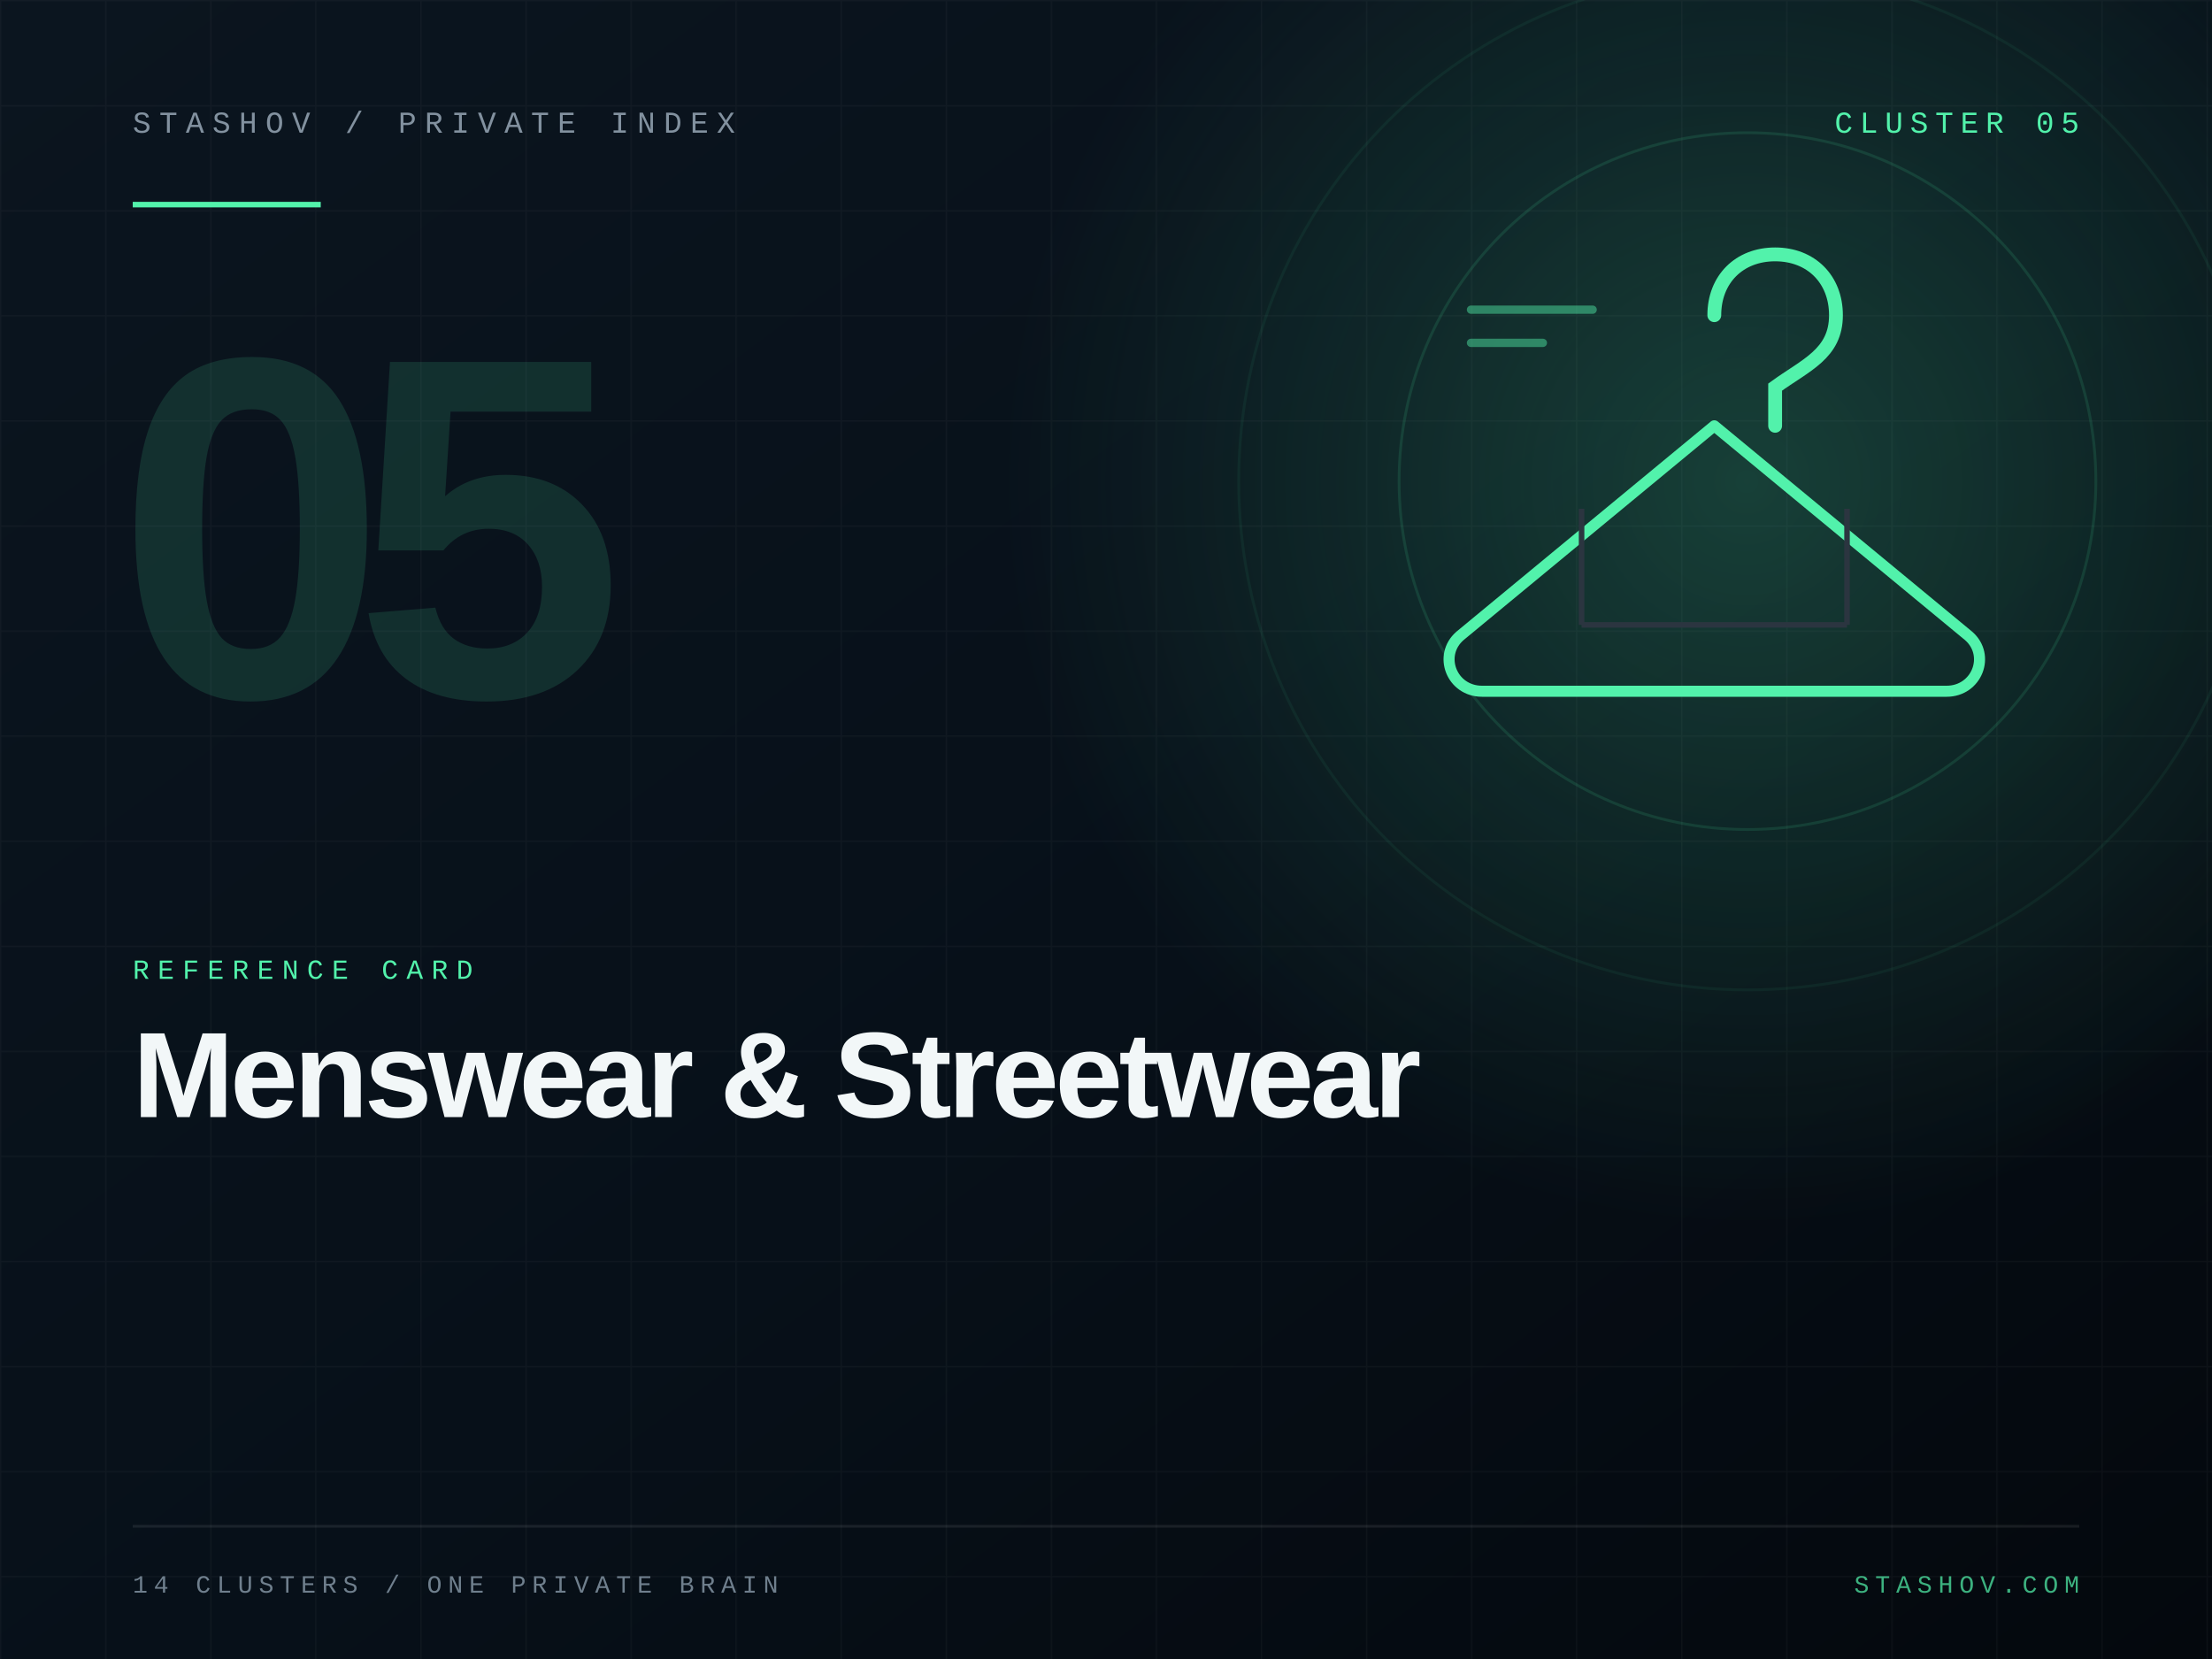
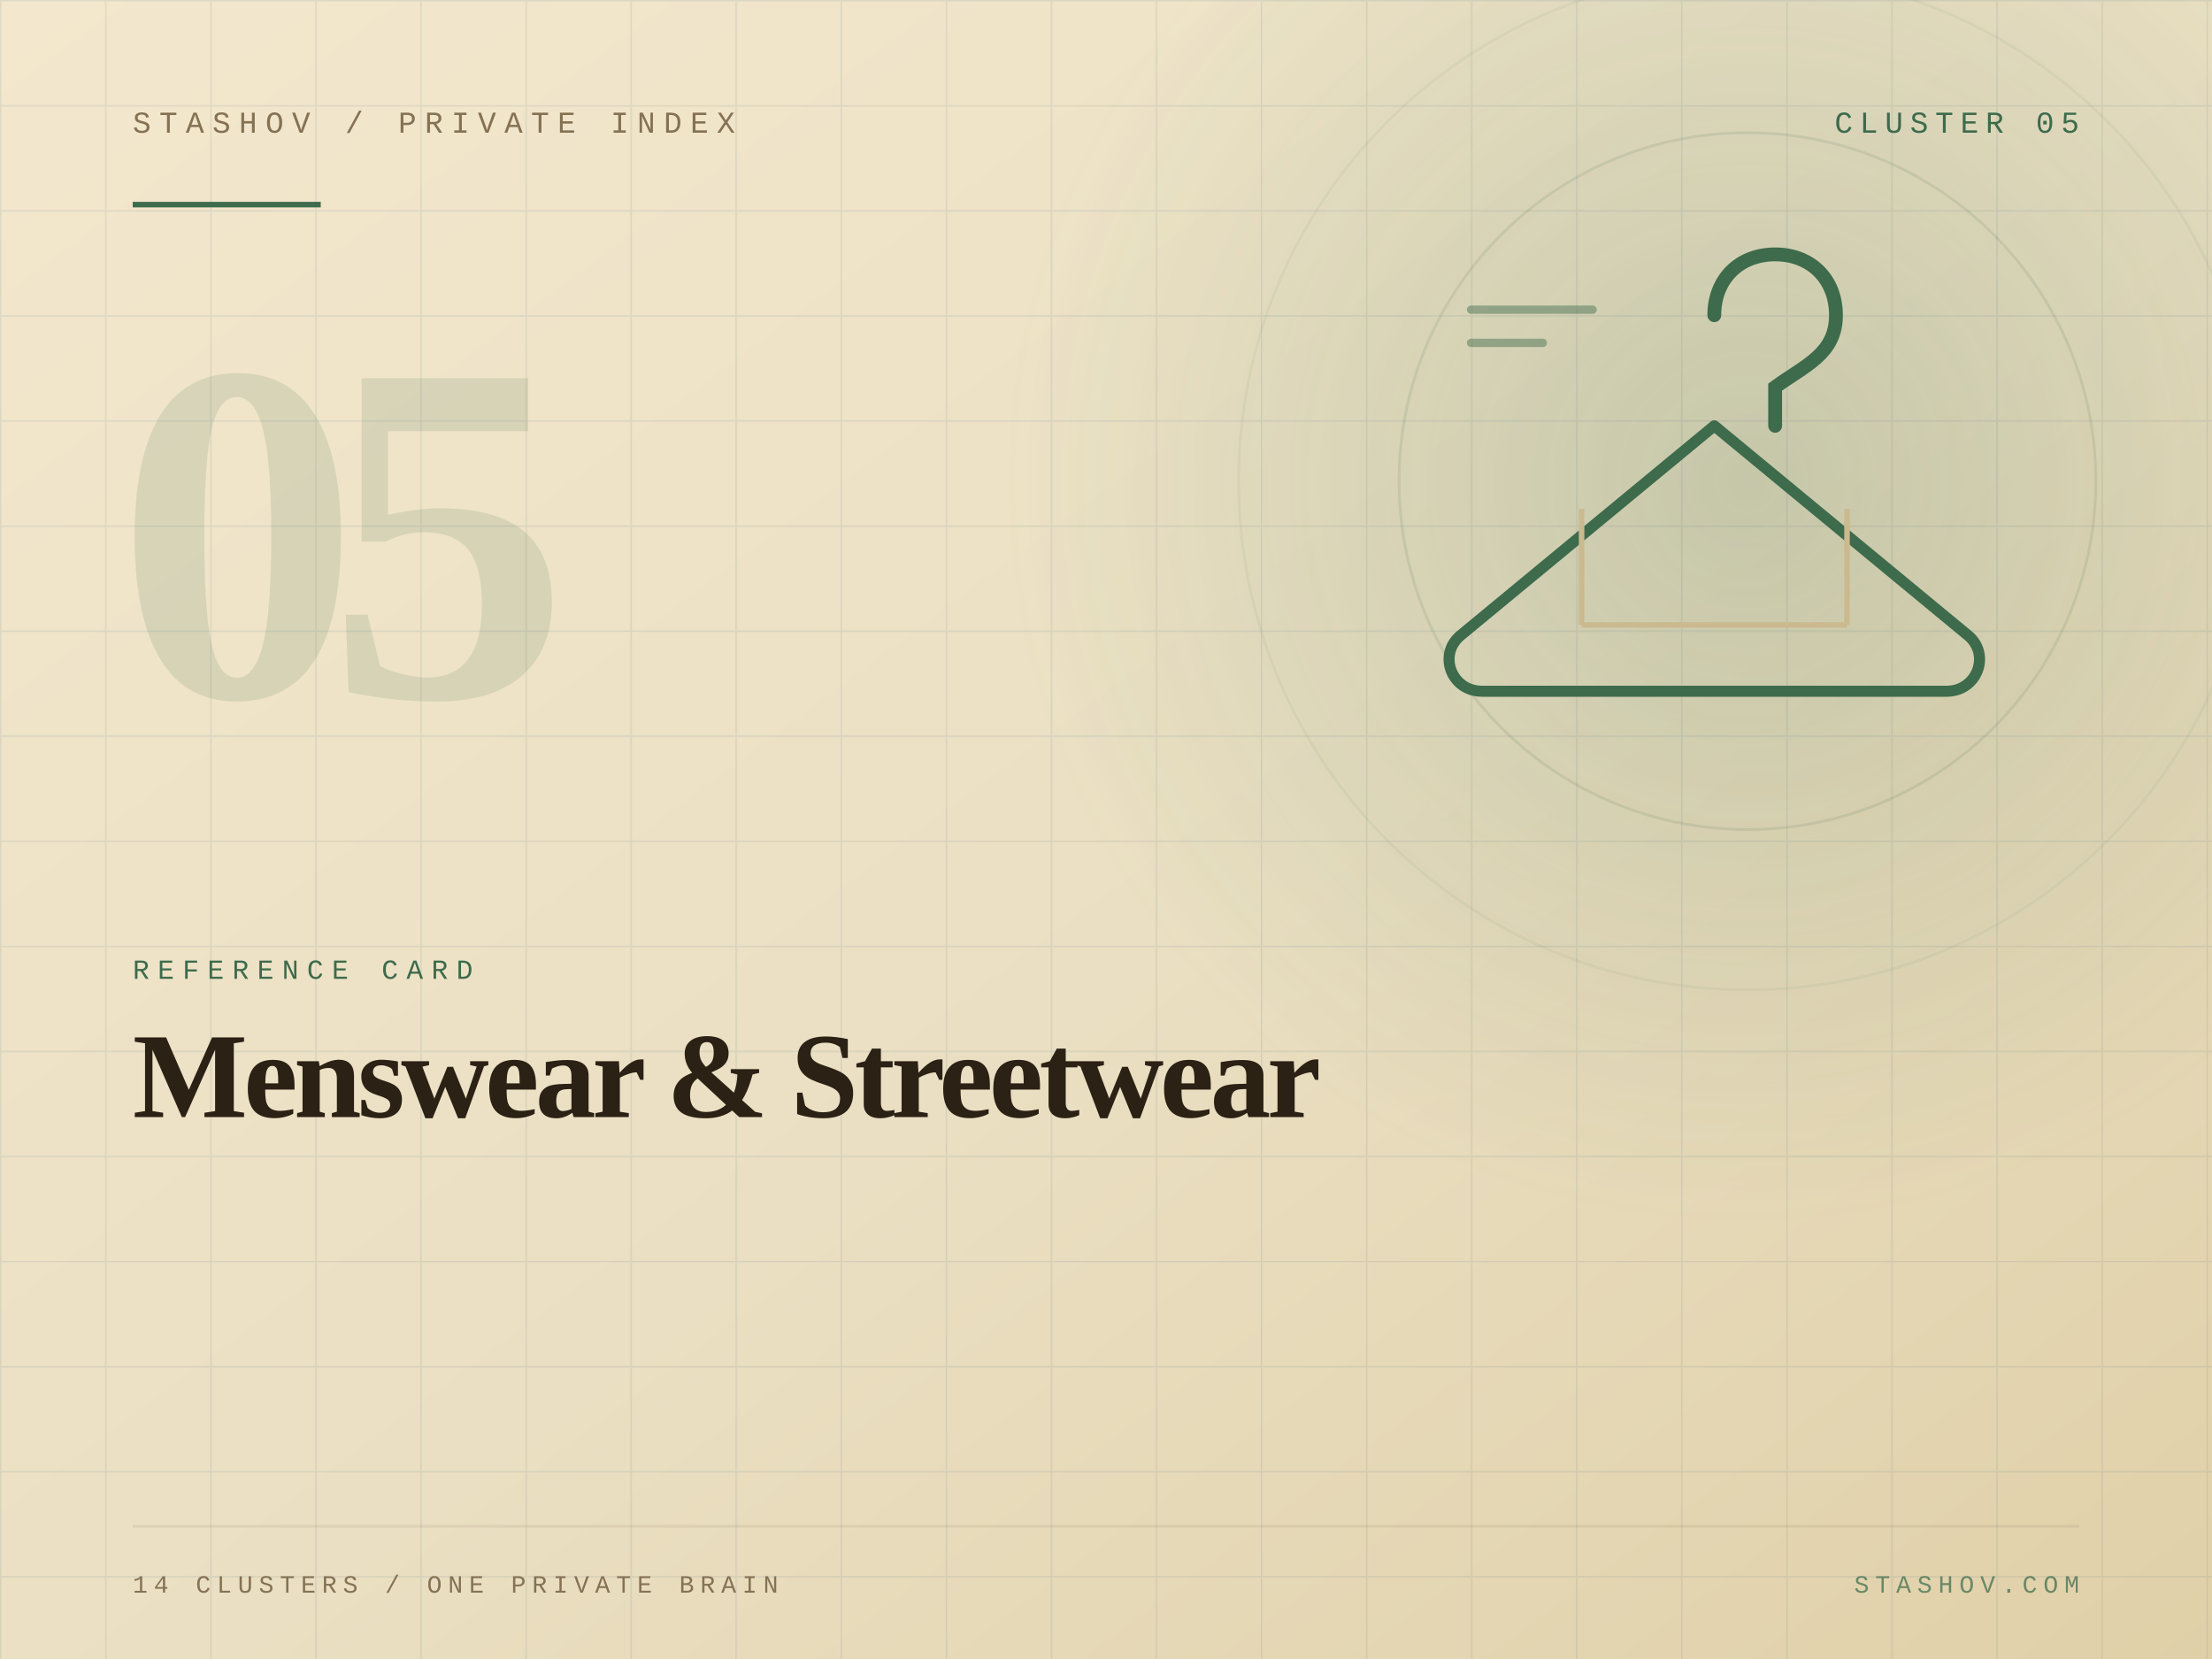
<svg xmlns="http://www.w3.org/2000/svg" width="800" height="600" viewBox="0 0 800 600" role="img" aria-label="Menswear &amp; Streetwear reference card">
  <defs>
    <linearGradient id="bg" x1="0" y1="0" x2="1" y2="1">
-       <stop offset="0" stop-color="#0b151f" />
-       <stop offset="0.55" stop-color="#071019" />
-       <stop offset="1" stop-color="#04080d" />
+       <stop offset="0" stop-color="#f3e8cd" />
+       <stop offset="0.55" stop-color="#eadfc2" />
+       <stop offset="1" stop-color="#e0d0a8" />
    </linearGradient>
    <radialGradient id="glow" cx="0.5" cy="0.5" r="0.5">
-       <stop offset="0" stop-color="#52f2ab" stop-opacity="0.3" />
-       <stop offset="1" stop-color="#52f2ab" stop-opacity="0" />
+       <stop offset="0" stop-color="#3d6b4c" stop-opacity="0.3" />
+       <stop offset="1" stop-color="#3d6b4c" stop-opacity="0" />
    </radialGradient>
    <pattern id="grid" width="38" height="38" patternUnits="userSpaceOnUse">
-       <path d="M38 0H0V38" fill="none" stroke="#ffffff" stroke-opacity="0.035" />
+       <path d="M38 0H0V38" fill="none" stroke="#31517e" stroke-opacity="0.10" />
    </pattern>
  </defs>
  <rect width="800" height="600" fill="url(#bg)" />
  <rect width="800" height="600" fill="url(#grid)" />
  <circle cx="632" cy="174" r="270" fill="url(#glow)" opacity="0.7" />
-   <circle cx="632" cy="174" r="126" fill="none" stroke="#52f2ab" stroke-opacity="0.12" stroke-width="1" />
-   <circle cx="632" cy="174" r="184" fill="none" stroke="#52f2ab" stroke-opacity="0.06" stroke-width="1" />
-   <path d="M48 74h68" stroke="#52f2ab" stroke-width="2" />
-   <text x="48" y="48" fill="#82919f" font-family="Consolas, 'Courier New', monospace" font-size="11" letter-spacing="3">STASHOV / PRIVATE INDEX</text>
-   <text x="752" y="48" text-anchor="end" fill="#52f2ab" font-family="Consolas, 'Courier New', monospace" font-size="11" letter-spacing="2.5">CLUSTER 05</text>
-   <text x="42" y="252" fill="#52f2ab" fill-opacity="0.13" font-family="'Segoe UI', Arial, sans-serif" font-size="176" font-weight="700" letter-spacing="-12">05</text>
+   <circle cx="632" cy="174" r="126" fill="none" stroke="#3d6b4c" stroke-opacity="0.12" stroke-width="1" />
+   <circle cx="632" cy="174" r="184" fill="none" stroke="#3d6b4c" stroke-opacity="0.06" stroke-width="1" />
+   <path d="M48 74h68" stroke="#3d6b4c" stroke-width="2" />
+   <text x="48" y="48" fill="#857254" font-family="Consolas, 'Courier New', monospace" font-size="11" letter-spacing="3">STASHOV / PRIVATE INDEX</text>
+   <text x="752" y="48" text-anchor="end" fill="#3d6b4c" font-family="Consolas, 'Courier New', monospace" font-size="11" letter-spacing="2.5">CLUSTER 05</text>
+   <text x="42" y="252" fill="#3d6b4c" fill-opacity="0.13" font-family="Georgia, 'Times New Roman', serif" font-size="176" font-weight="700" letter-spacing="-12">05</text>
  <g transform="translate(500 72)">
-     <path d="M120 42c0-13 9-22 22-22s22 9 22 22c0 14-11 18-22 26v14" fill="none" stroke="#52f2ab" stroke-width="5" stroke-linecap="round" />
-     <path d="M120 82 28 158c-8 7-3 20 8 20h168c11 0 16-13 8-20L120 82Z" fill="none" stroke="#52f2ab" stroke-width="4" stroke-linejoin="round" />
-     <path d="M72 112v42M168 112v42M72 154h96" stroke="#2b3540" stroke-width="2" />
-     <path d="M32 40h44M32 52h26" stroke="#52f2ab" stroke-width="3" stroke-linecap="round" opacity="0.45" />
+     <path d="M120 42c0-13 9-22 22-22s22 9 22 22c0 14-11 18-22 26v14" fill="none" stroke="#3d6b4c" stroke-width="5" stroke-linecap="round" />
+     <path d="M120 82 28 158c-8 7-3 20 8 20h168c11 0 16-13 8-20L120 82Z" fill="none" stroke="#3d6b4c" stroke-width="4" stroke-linejoin="round" />
+     <path d="M72 112v42M168 112v42M72 154h96" stroke="#cbb98f" stroke-width="2" />
+     <path d="M32 40h44M32 52h26" stroke="#3d6b4c" stroke-width="3" stroke-linecap="round" opacity="0.45" />
  </g>
-   <text x="48" y="354" fill="#52f2ab" font-family="Consolas, 'Courier New', monospace" font-size="10" letter-spacing="3">REFERENCE CARD</text>
-   <text x="48" y="404" fill="#f2f7f8" font-family="'Segoe UI', Arial, sans-serif" font-size="44" font-weight="600" letter-spacing="-1.4">
+   <text x="48" y="354" fill="#3d6b4c" font-family="Consolas, 'Courier New', monospace" font-size="10" letter-spacing="3">REFERENCE CARD</text>
+   <text x="48" y="404" fill="#2b2115" font-family="Georgia, 'Times New Roman', serif" font-size="44" font-weight="600" letter-spacing="-1.4">
    <tspan x="48" dy="0">Menswear &amp; Streetwear</tspan>
  </text>
-   <path d="M48 552h704" stroke="#ffffff" stroke-opacity="0.08" />
-   <text x="48" y="576" fill="#6f7f8d" font-family="Consolas, 'Courier New', monospace" font-size="9" letter-spacing="2.2">14 CLUSTERS / ONE PRIVATE BRAIN</text>
-   <text x="752" y="576" text-anchor="end" fill="#52f2ab" fill-opacity="0.72" font-family="Consolas, 'Courier New', monospace" font-size="9" letter-spacing="2.2">STASHOV.COM</text>
+   <path d="M48 552h704" stroke="#4a3823" stroke-opacity="0.08" />
+   <text x="48" y="576" fill="#857254" font-family="Consolas, 'Courier New', monospace" font-size="9" letter-spacing="2.2">14 CLUSTERS / ONE PRIVATE BRAIN</text>
+   <text x="752" y="576" text-anchor="end" fill="#3d6b4c" fill-opacity="0.72" font-family="Consolas, 'Courier New', monospace" font-size="9" letter-spacing="2.2">STASHOV.COM</text>
</svg>
